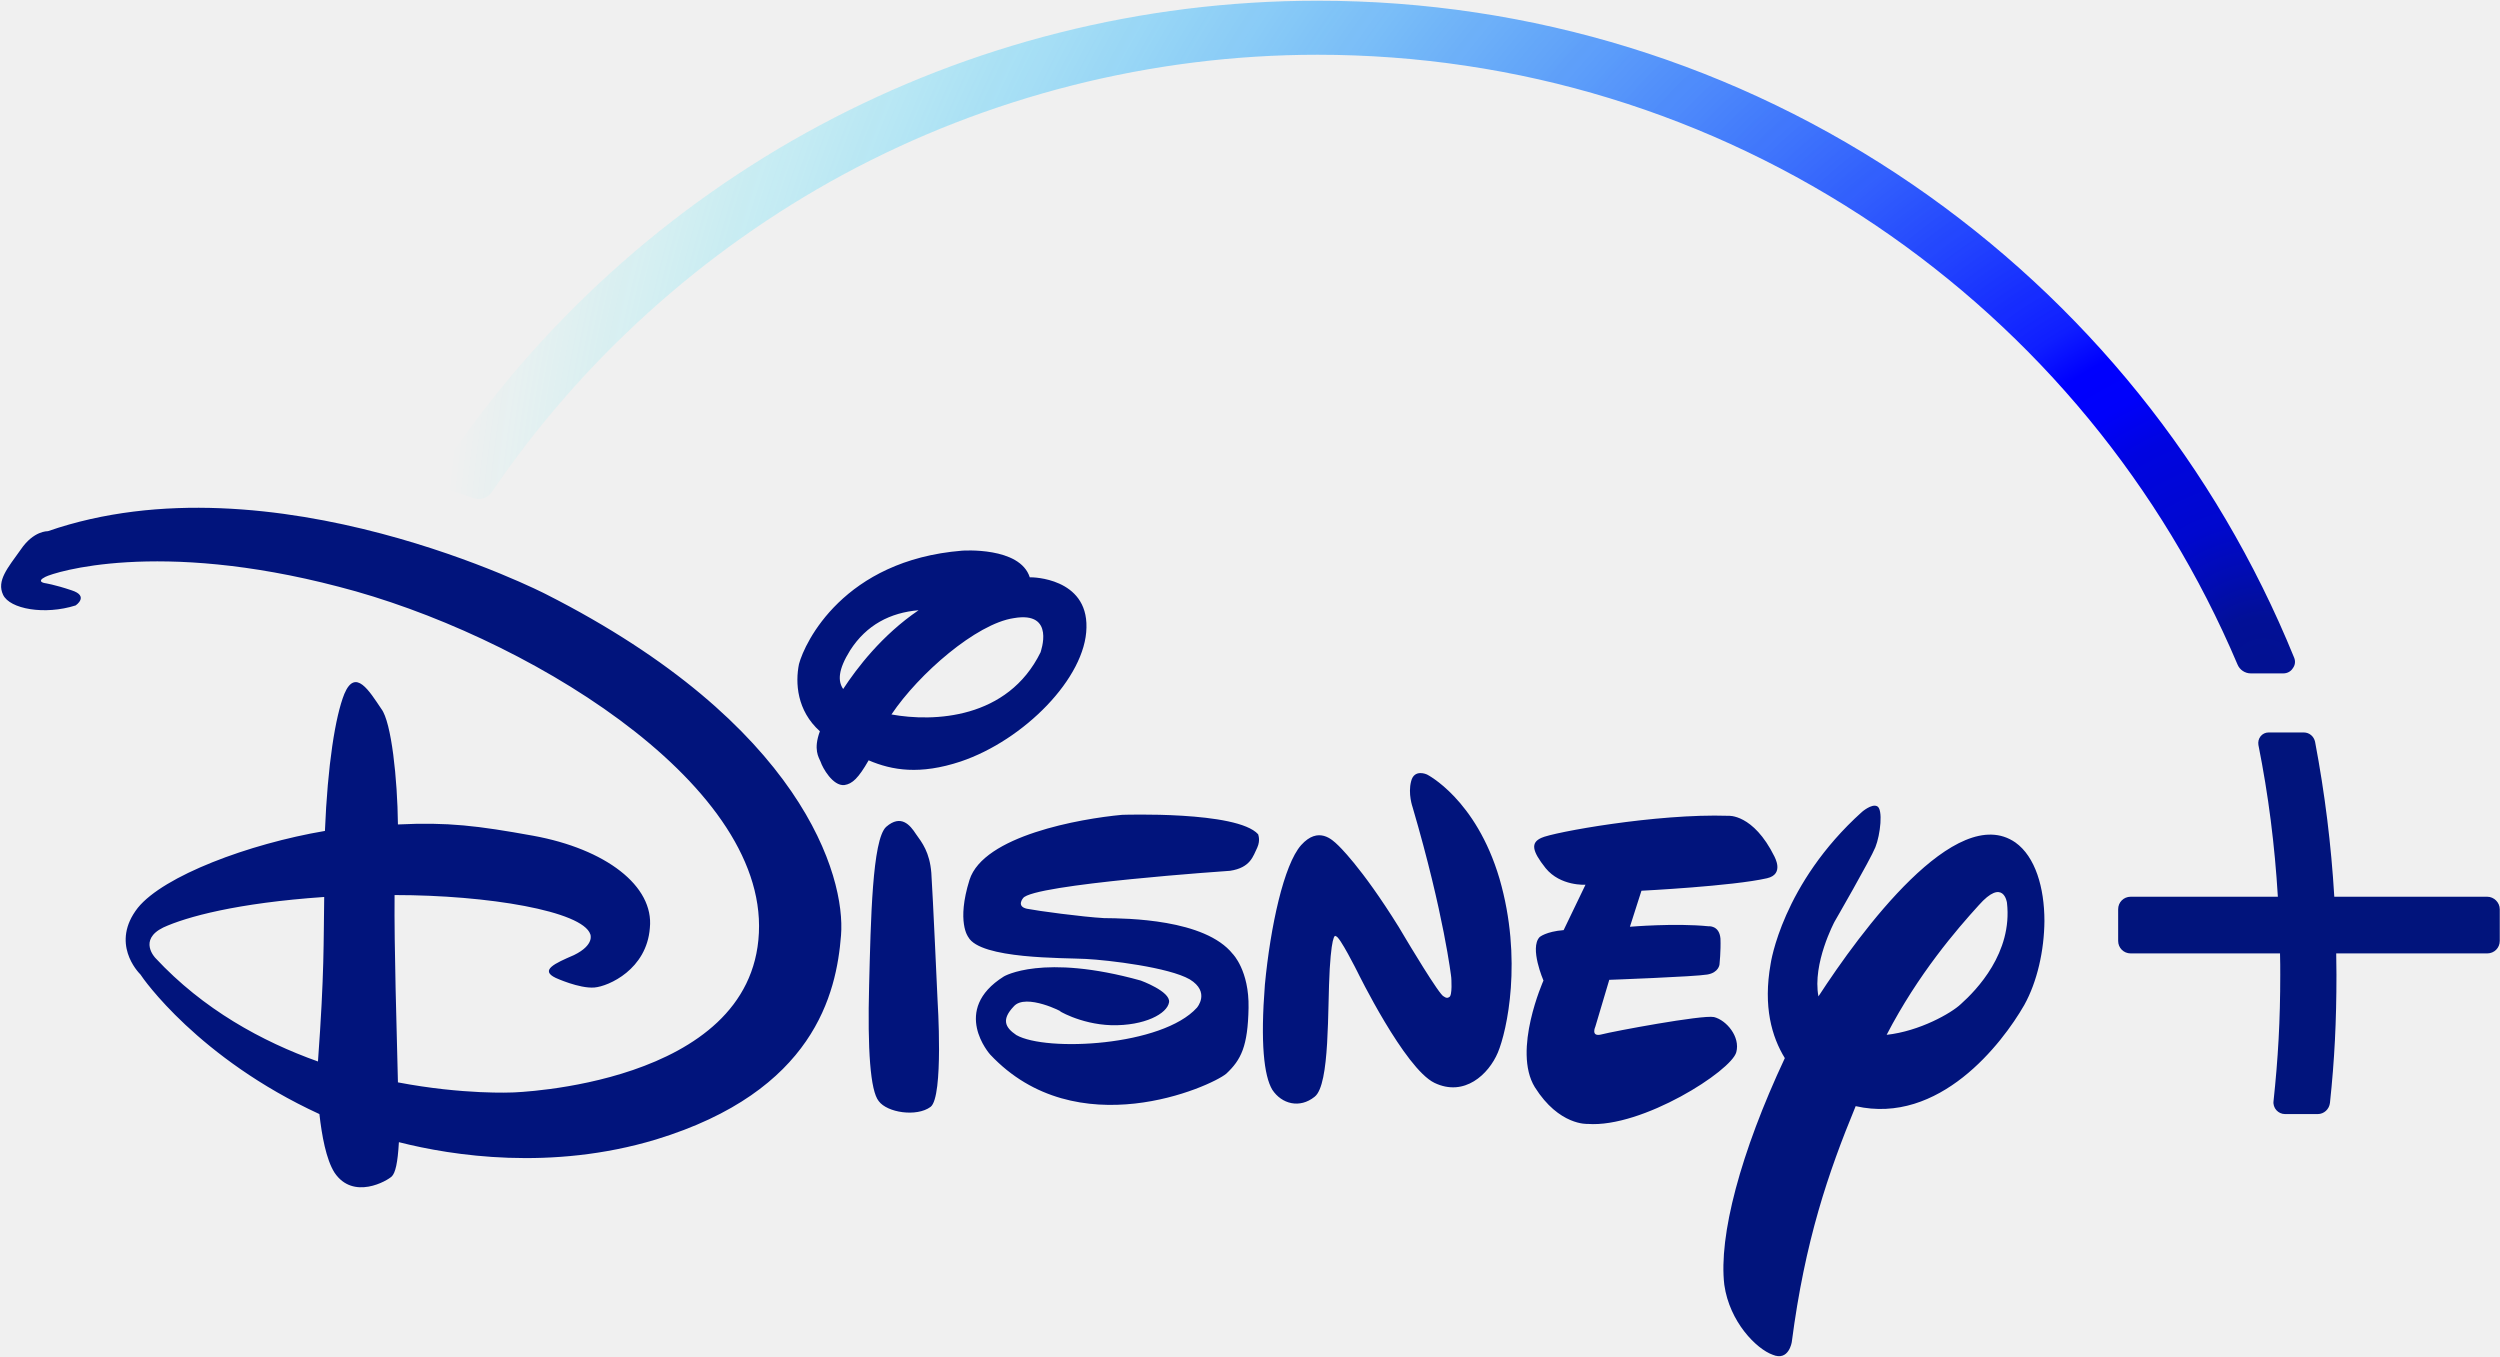
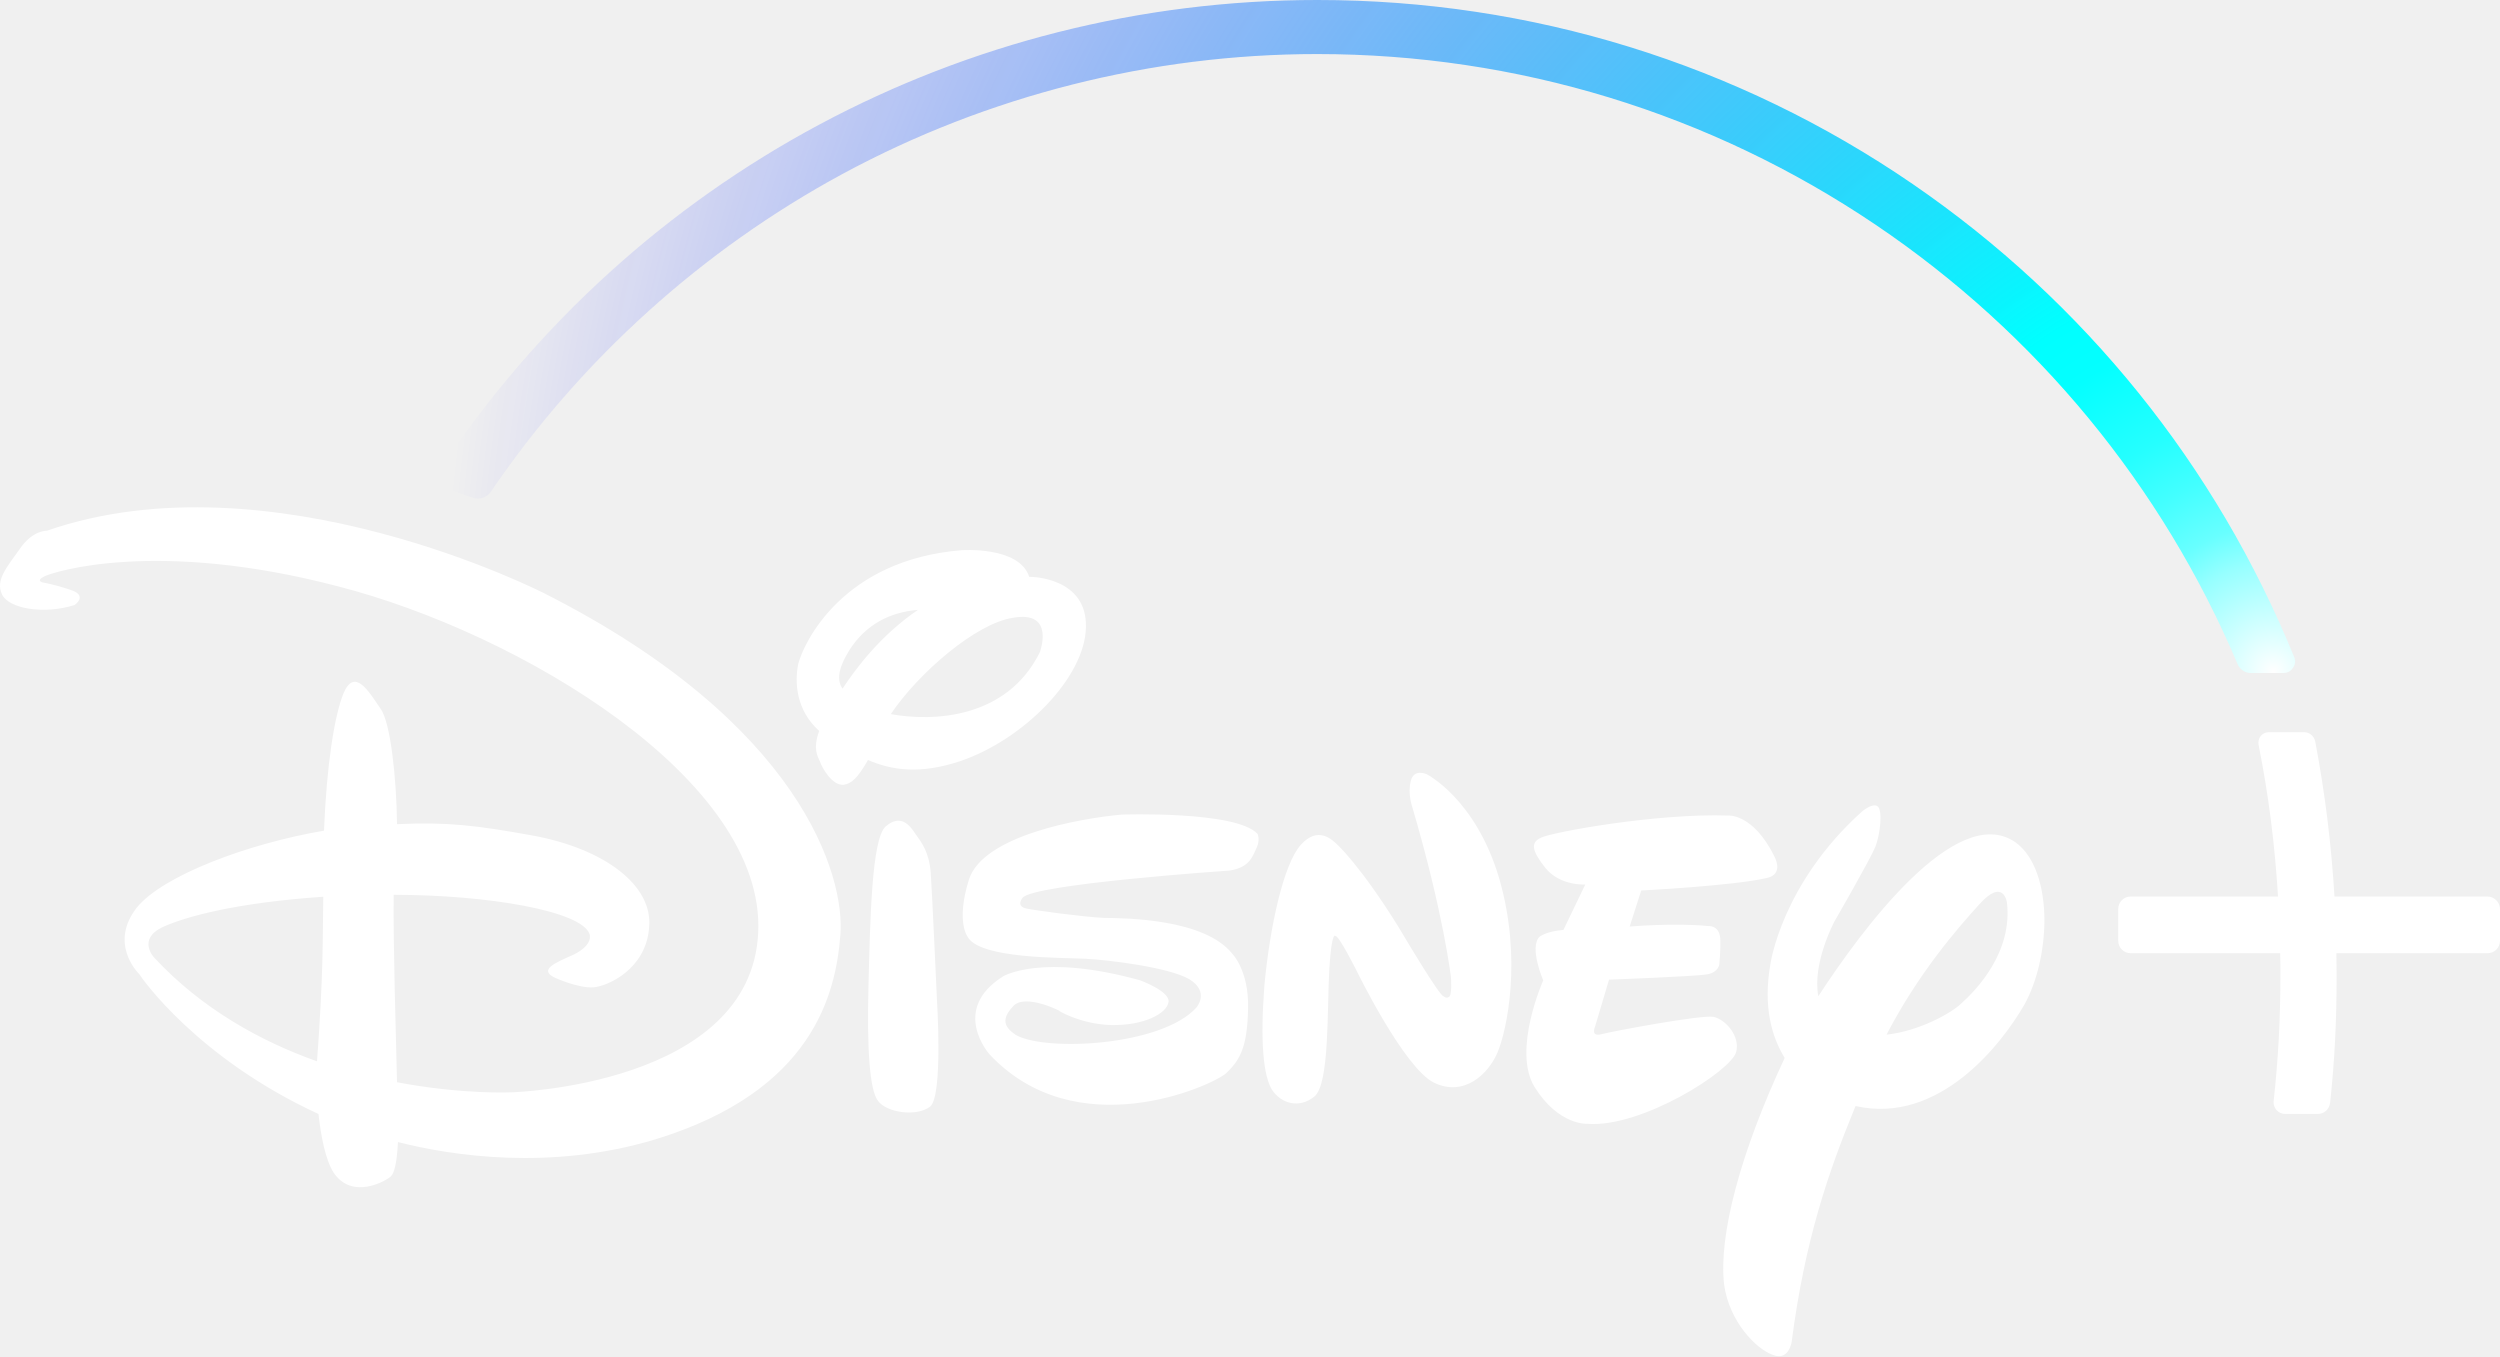
- <svg xmlns="http://www.w3.org/2000/svg" width="1041px" height="565px" viewBox="0 0 1041 565" version="1.1">
-   <g id="Layer_1">
-     <g id="group">
-       <g id="group-1">
-         <g id="group-2">
-           <path id="Path" d="M735.8 365.7 C721.4 369 683.5 370.9 683.5 370.9 L678.7 385.9 C678.7 385.9 697.6 384.3 711.4 385.7 711.4 385.7 715.9 385.2 716.4 390.8 716.6 396 716 401.6 716 401.6 716 401.6 715.7 405 710.9 405.8 705.7 406.7 670.1 408 670.1 408 L664.3 427.5 C664.3 427.5 662.2 432 667 430.7 671.5 429.5 708.8 422.5 713.7 423.5 718.9 424.8 724.7 431.7 723 438.1 721 445.9 683.8 469.7 661.1 468 661.1 468 649.2 468.8 639.1 452.7 629.7 437.4 642.7 408.3 642.7 408.3 642.7 408.3 636.8 394.7 641.1 390.2 641.1 390.2 643.7 387.9 651.1 387.3 L660.2 368.4 C660.2 368.4 649.8 369.1 643.6 361.5 637.8 354.2 637.4 350.9 641.8 348.9 646.5 346.6 689.8 338.7 719.6 339.7 719.6 339.7 730 338.7 738.9 356.7 738.8 356.7 743.2 364 735.8 365.7 Z M623.7 438.3 C619.9 447.3 609.8 456.9 597.3 450.9 584.9 444.9 565.2 404.6 565.2 404.6 565.2 404.6 557.7 389.6 556.3 389.9 556.3 389.9 554.7 387 553.7 403.4 552.7 419.8 553.9 451.7 547.4 456.7 541.2 461.7 533.7 459.7 529.8 453.8 526.3 448 524.8 434.2 526.7 410 529 385.8 534.6 360 541.8 351.9 549 343.9 554.8 349.7 557 351.8 557 351.8 566.6 360.5 582.5 386.1 L585.3 390.8 C585.3 390.8 599.7 415 601.2 414.9 601.2 414.9 602.4 416 603.4 415.2 604.9 414.8 604.3 407 604.3 407 604.3 407 601.3 380.7 588.2 336.1 588.2 336.1 586.2 330.5 587.6 325.3 588.9 320 594.2 322.5 594.2 322.5 594.2 322.5 614.6 332.7 624.4 365.9 634.1 399.4 627.5 429.3 623.7 438.3 Z M523.5 353 C521.8 356.4 520.8 361.3 512.2 362.6 512.2 362.6 429.9 368.2 426 374 426 374 423.1 377.4 427.6 378.4 432.1 379.3 450.7 381.8 459.7 382.3 469.3 382.4 501.7 382.7 513.3 397.2 513.3 397.2 520.2 404.1 519.9 419.7 519.6 435.7 516.8 441.3 510.6 447.1 504.1 452.5 448.3 477.5 412.3 439.1 412.3 439.1 395.7 420.6 418 406.6 418 406.6 434.1 396.9 475 408.3 475 408.3 487.4 412.8 486.8 417.3 486.1 422.1 476.6 427.2 462.8 426.9 449.4 426.5 439.6 420.1 441.5 421.1 443.3 421.8 427.1 413.3 422.1 419.1 417.1 424.4 418.3 427.7 423.2 431 435.7 438.1 484 435.6 498.4 419.6 498.4 419.6 504.1 413.1 495.4 407.8 486.7 402.8 461.8 399.8 452.1 399.3 442.8 398.8 408.2 399.4 403.2 390.2 403.2 390.2 398.2 384 403.7 366.4 409.5 348 449.8 340.9 467.2 339.3 467.2 339.3 515.1 337.6 523.9 347.4 523.8 347.4 525 349.7 523.5 353 Z M387.5 460.9 C381.7 465.2 369.4 463.3 365.9 458.5 362.4 454.2 361.2 437.1 361.9 410.3 362.6 383.2 363.2 349.6 369 344.3 375.2 338.9 379 343.6 381.4 347.3 384 350.9 387.1 354.9 387.8 363.4 388.4 371.9 390.4 416.5 390.4 416.5 390.4 416.5 393 456.7 387.5 460.9 Z M400 317.1 C383.1 322.7 371.5 320.8 361.7 316.6 357.4 324.1 354.9 326.4 351.6 326.9 346.8 327.4 342.5 319.7 341.7 317.2 340.9 315.3 338.6 312.1 341.4 304.5 331.8 295.9 331.1 284.3 332.7 276.5 335.1 267.5 351.3 233.3 400.6 229.3 400.6 229.3 424.7 227.5 428.8 240.4 L429.5 240.4 C429.5 240.4 452.9 240.5 452.4 261.3 452.1 282.2 426.4 308.2 400 317.1 Z M354 270.8 C349 278.8 348.8 283.6 351.1 286.9 356.8 278.2 367.2 264.5 382.5 254.1 370.7 255.1 360.8 260.2 354 270.8 Z M422.1 257.4 C406.6 259.7 382.6 280.5 371.2 297.5 388.7 300.7 419.6 299.5 433.3 271.6 433.2 271.6 439.8 254.3 422.1 257.4 Z M842.9 418.5 C833.6 434.7 807.5 468.5 772.7 460.6 761.2 488.5 751.6 516.6 746.1 558.8 746.1 558.8 744.9 567 738.1 564.1 731.4 561.7 720.2 550.5 718 535 715.6 514.6 724.7 480.1 743.2 440.6 737.8 431.8 734.1 419.2 737.3 401.3 737.3 401.3 742 368.1 775.3 338.1 775.3 338.1 779.3 334.6 781.6 335.7 784.2 336.8 783 347.6 780.9 352.8 778.8 358 763.9 383.8 763.9 383.8 763.9 383.8 754.6 401.2 757.2 414.9 774.7 388 814.5 333.7 839.2 350.8 847.5 356.7 851.3 369.6 851.3 383.5 851.2 395.8 848.3 408.8 842.9 418.5 Z M835.7 375.9 C835.7 375.9 834.3 365.2 823.9 377 814.9 386.9 798.7 405.6 785.6 430.9 799.3 429.4 812.5 421.9 816.5 418.1 823 412.3 838.1 396.7 835.7 375.9 Z M350.2 389.5 C348.3 413.7 339 454.4 273.1 474.5 229.6 487.6 188.5 481.3 166.1 475.6 165.6 484.5 164.6 488.3 163.2 489.8 161.3 491.7 147.1 499.9 139.3 488.3 135.8 482.8 134 472.8 133 463.9 82.6 440.7 59.4 407.3 58.5 405.8 57.4 404.7 45.9 392.7 57.4 378 68.2 364.7 103.5 351.4 135.3 346 136.4 318.8 139.6 298.3 143.4 288.9 148 278 153.8 287.8 158.8 295.2 163 300.7 165.5 324.4 165.7 343.3 186.5 342.3 198.8 343.8 222 348 252.2 353.5 272.4 368.9 270.6 386.4 269.3 403.6 253.5 410.7 247.5 411.2 241.2 411.7 231.4 407.2 231.4 407.2 224.7 404 230.9 401.2 239 397.7 247.8 393.4 245.8 389 245.8 389 242.5 379.4 203.3 372.7 164.3 372.7 164.1 394.2 165.2 429.9 165.7 450.7 193 455.9 213.4 454.9 213.4 454.9 213.4 454.9 313 452.1 316 388.5 319.1 324.8 216.7 263.7 141 244.3 65.4 224.5 22.6 238.3 18.9 240.2 14.9 242.2 18.6 242.8 18.6 242.8 18.6 242.8 22.7 243.4 29.8 245.8 37.3 248.2 31.5 252.1 31.5 252.1 18.6 256.2 4.1 253.6 1.3 247.7 -1.5 241.8 3.2 236.5 8.6 228.9 14 220.9 19.9 221.2 19.9 221.2 113.4 188.8 227.3 247.4 227.3 247.4 334 301.5 352.2 364.9 350.2 389.5 Z M68 386.2 C57.4 391.4 64.7 398.9 64.7 398.9 84.6 420.3 109.1 433.7 132.4 442 135.1 405.1 134.7 392.1 135 373.5 98.6 376 77.6 381.8 68 386.2 Z" fill="#01147c" fill-opacity="1" stroke="none" />
+ <svg xmlns="http://www.w3.org/2000/svg" id="Layer_1" data-name="Layer 1" viewBox="0 0 1041 564.73">
+   <defs>
+     <style>
+       .cls-1 {
+         fill: none;
+       }
+ 
+       .cls-2 {
+         fill: url(#radial-gradient);
+       }
+ 
+       .cls-3 {
+         fill: #fff;
+       }
+     </style>
+     <radialGradient id="radial-gradient" cx="1456.49" cy="35.66" fx="1456.49" fy="35.66" r="857.23" gradientTransform="translate(-349.63 311.38) scale(.89 -.89)" gradientUnits="userSpaceOnUse">
+       <stop offset="0" stop-color="#fff" />
+       <stop offset=".03" stop-color="#cbffff" />
+       <stop offset=".06" stop-color="#96ffff" />
+       <stop offset=".08" stop-color="#68ffff" />
+       <stop offset=".11" stop-color="#43ffff" />
+       <stop offset=".14" stop-color="#25ffff" />
+       <stop offset=".17" stop-color="#1ff" />
+       <stop offset=".19" stop-color="#04ffff" />
+       <stop offset=".22" stop-color="aqua" />
+       <stop offset="1" stop-color="blue" stop-opacity="0" />
+     </radialGradient>
+   </defs>
+   <g id="Layer_1-2" data-name="Layer 1">
+     <g id="g50">
+       <g id="g11">
+         <g id="g9">
+           <path id="path7" class="cls-3" d="M735.73,365.6c-14.41,3.3-52.33,5.2-52.33,5.2l-4.8,15.01s18.91-1.6,32.72-.2c0,0,4.5-.5,5,5.1.2,5.2-.4,10.81-.4,10.81,0,0-.3,3.4-5.1,4.2-5.2.9-40.82,2.2-40.82,2.2l-5.8,19.51s-2.1,4.5,2.7,3.2c4.5-1.2,41.82-8.2,46.73-7.2,5.2,1.3,11.01,8.2,9.31,14.61-2,7.8-39.22,31.62-61.93,29.92,0,0-11.91.8-22.01-15.31-9.41-15.31,3.6-44.42,3.6-44.42,0,0-5.9-13.61-1.6-18.11,0,0,2.6-2.3,10.01-2.9l9.1-18.91s-10.41.7-16.61-6.9c-5.8-7.3-6.2-10.61-1.8-12.61,4.7-2.3,48.03-10.21,77.84-9.21,0,0,10.41-1,19.31,17.01-.1,0,4.3,7.3-3.1,9h0ZM623.57,438.24c-3.8,9-13.91,18.61-26.41,12.61-12.41-6-32.12-46.33-32.12-46.33,0,0-7.5-15.01-8.9-14.71,0,0-1.6-2.9-2.6,13.51-1,16.41.2,48.33-6.3,53.33-6.2,5-13.71,3-17.61-2.9-3.5-5.8-5-19.61-3.1-43.82,2.3-24.21,7.9-50.03,15.11-58.13,7.2-8,13.01-2.2,15.21-.1,0,0,9.61,8.7,25.51,34.32l2.8,4.7s14.41,24.21,15.91,24.11c0,0,1.2,1.1,2.2.3,1.5-.4.9-8.2.9-8.2,0,0-3-26.31-16.11-70.94,0,0-2-5.6-.6-10.81,1.3-5.3,6.6-2.8,6.6-2.8,0,0,20.41,10.21,30.22,43.42,9.71,33.52,3.1,63.43-.7,72.44h0ZM523.32,352.89c-1.7,3.4-2.7,8.3-11.31,9.61,0,0-82.34,5.6-86.25,11.41,0,0-2.9,3.4,1.6,4.4,4.5.9,23.11,3.4,32.12,3.9,9.61.1,42.02.4,53.63,14.91,0,0,6.9,6.9,6.6,22.51-.3,16.01-3.1,21.61-9.31,27.41-6.5,5.4-62.33,30.42-98.35-8,0,0-16.61-18.51,5.7-32.52,0,0,16.11-9.71,57.03,1.7,0,0,12.41,4.5,11.81,9-.7,4.8-10.21,9.91-24.01,9.61-13.41-.4-23.21-6.8-21.31-5.8,1.8.7-14.41-7.8-19.41-2-5,5.3-3.8,8.6,1.1,11.91,12.51,7.1,60.83,4.6,75.24-11.41,0,0,5.7-6.5-3-11.81-8.7-5-33.62-8-43.32-8.5-9.31-.5-43.92.1-48.93-9.1,0,0-5-6.2.5-23.81,5.8-18.41,46.12-25.51,63.53-27.11,0,0,47.93-1.7,56.73,8.1-.1,0,1.1,2.3-.4,5.6h0ZM387.25,460.85c-5.8,4.3-18.11,2.4-21.61-2.4-3.5-4.3-4.7-21.41-4-48.23.7-27.11,1.3-60.73,7.1-66.04,6.2-5.4,10.01-.7,12.41,3,2.6,3.6,5.7,7.6,6.4,16.11.6,8.5,2.6,53.13,2.6,53.13,0,0,2.6,40.22-2.9,44.42h0ZM399.75,316.97c-16.91,5.6-28.52,3.7-38.32-.5-4.3,7.5-6.8,9.81-10.11,10.31-4.8.5-9.1-7.2-9.91-9.71-.8-1.9-3.1-5.1-.3-12.71-9.61-8.6-10.31-20.21-8.7-28.02,2.4-9,18.61-43.22,67.94-47.23,0,0,24.11-1.8,28.22,11.11h.7s23.41.1,22.91,20.91c-.3,20.91-26.01,46.93-52.43,55.83h0ZM353.73,270.65c-5,8-5.2,12.81-2.9,16.11,5.7-8.7,16.11-22.41,31.42-32.82-11.81,1-21.71,6.1-28.52,16.71ZM421.86,257.24c-15.51,2.3-39.52,23.11-50.93,40.12,17.51,3.2,48.43,2,62.13-25.91-.1,0,6.5-17.31-11.21-14.21h0ZM842.89,418.43c-9.31,16.21-35.42,50.03-70.24,42.12-11.51,27.92-21.11,56.03-26.61,98.25,0,0-1.2,8.2-8,5.3-6.7-2.4-17.91-13.61-20.11-29.12-2.4-20.41,6.7-54.93,25.21-94.45-5.4-8.8-9.1-21.41-5.9-39.32,0,0,4.7-33.22,38.02-63.23,0,0,4-3.5,6.3-2.4,2.6,1.1,1.4,11.91-.7,17.11-2.1,5.2-17.01,31.02-17.01,31.02,0,0-9.31,17.41-6.7,31.12,17.51-26.91,57.33-81.24,82.04-64.13,8.3,5.9,12.11,18.81,12.11,32.72-.1,12.31-3,25.31-8.4,35.02h0ZM835.69,375.8s-1.4-10.71-11.81,1.1c-9,9.91-25.21,28.62-38.32,53.93,13.71-1.5,26.91-9,30.92-12.81,6.5-5.8,21.61-21.41,19.21-42.22h0ZM349.92,389.41c-1.9,24.21-11.21,64.94-77.14,85.05-43.52,13.11-84.65,6.8-107.06,1.1-.5,8.9-1.5,12.71-2.9,14.21-1.9,1.9-16.11,10.11-23.91-1.5-3.5-5.5-5.3-15.51-6.3-24.41-50.43-23.21-73.64-56.63-74.54-58.13-1.1-1.1-12.61-13.11-1.1-27.82,10.81-13.31,46.13-26.61,77.94-32.02,1.1-27.21,4.3-47.73,8.1-57.13,4.6-10.91,10.41-1.1,15.41,6.3,4.2,5.5,6.7,29.22,6.9,48.13,20.81-1,33.12.5,56.33,4.7,30.22,5.5,50.43,20.91,48.63,38.42-1.3,17.21-17.11,24.31-23.11,24.81-6.3.5-16.11-4-16.11-4-6.7-3.2-.5-6,7.6-9.51,8.8-4.3,6.8-8.7,6.8-8.7-3.3-9.61-42.52-16.31-81.54-16.31-.2,21.51.9,57.23,1.4,78.04,27.31,5.2,47.73,4.2,47.73,4.2,0,0,99.65-2.8,102.66-66.44,3.1-63.73-99.35-124.87-175.09-144.28-75.64-19.81-118.46-6-122.17-4.1-4,2-.3,2.6-.3,2.6,0,0,4.1.6,11.21,3,7.5,2.4,1.7,6.3,1.7,6.3-12.91,4.1-27.41,1.5-30.22-4.4-2.8-5.9,1.9-11.21,7.3-18.81,5.4-8,11.31-7.7,11.31-7.7,93.55-32.42,207.51,26.21,207.51,26.21,106.76,54.13,124.97,117.56,122.97,142.18h0ZM67.57,386.11c-10.61,5.2-3.3,12.71-3.3,12.71,19.91,21.41,44.42,34.82,67.74,43.12,2.7-36.92,2.3-49.93,2.6-68.54-36.42,2.5-57.43,8.3-67.04,12.71Z" />
        </g>
      </g>
-       <g id="group-3">
-         <g id="group-4">
-           <g id="group-5">
-             <path id="Path-1" d="M1040.9 378.6 L1040.9 391.8 C1040.9 394.7 1038.6 397 1035.7 397 L972.8 397 C972.8 400.3 972.9 403.2 972.9 405.9 972.9 425.4 972.1 441.3 970.2 459.2 969.9 461.9 967.7 463.9 965.1 463.9 L951.5 463.9 C950.1 463.9 948.8 463.3 947.9 462.3 947 461.3 946.5 459.9 946.7 458.5 948.6 440.7 949.5 425 949.5 405.9 949.5 403.1 949.5 400.2 949.4 397 L887.2 397 C884.3 397 882 394.7 882 391.8 L882 378.6 C882 375.7 884.3 373.4 887.2 373.4 L948.5 373.4 C947.2 351.9 944.6 331.2 940.4 310.2 940.2 308.9 940.5 307.6 941.3 306.6 942.1 305.6 943.3 305 944.6 305 L959.3 305 C961.6 305 963.5 306.6 964 308.9 968.1 330.6 970.7 351.7 972 373.4 L1035.7 373.4 C1038.5 373.4 1040.9 375.8 1040.9 378.6 Z" fill="#01147c" fill-opacity="1" stroke="none" />
+       <g id="g19">
+         <g id="g17">
+           <g id="g15">
+             <path id="path13" class="cls-3" d="M1041,378.51v13.21c0,2.9-2.3,5.2-5.2,5.2h-62.93c0,3.3.1,6.2.1,8.9,0,19.51-.8,35.42-2.7,53.33-.3,2.7-2.5,4.7-5.1,4.7h-13.61c-1.4,0-2.7-.6-3.6-1.6s-1.4-2.4-1.2-3.8c1.9-17.81,2.8-33.52,2.8-52.63,0-2.8,0-5.7-.1-8.9h-62.23c-2.9,0-5.2-2.3-5.2-5.2v-13.21c0-2.9,2.3-5.2,5.2-5.2h61.33c-1.3-21.51-3.9-42.22-8.1-63.23-.2-1.3.1-2.6.9-3.6s2-1.6,3.3-1.6h14.71c2.3,0,4.2,1.6,4.7,3.9,4.1,21.71,6.7,42.82,8,64.54h63.73c2.8,0,5.2,2.4,5.2,5.2h0Z" />
          </g>
        </g>
      </g>
-       <g id="group-6">
-         <g id="group-7">
-           <path id="Path-2" d="M200.2 204.3 L200.1 204.3 M199.4 204.4 C199.1 204.4 198.8 204.3 198.5 204.3 198.8 204.4 199.1 204.4 199.4 204.4 L199.7 204.4 C199.6 204.4 199.5 204.4 199.4 204.4 Z M199.4 204.4 C199.1 204.4 198.8 204.3 198.5 204.3 198.8 204.4 199.1 204.4 199.4 204.4 L199.7 204.4 C199.6 204.4 199.5 204.4 199.4 204.4 Z" fill="none" stroke="none" />
-           <defs>
-             <radialGradient id="radial-gradient" gradientUnits="userSpaceOnUse" cx="942.524" cy="279.896" r="760.124" fx="942.524" fy="279.896">
-               <stop offset="0.007" stop-color="#021192" stop-opacity="1" />
-               <stop offset="0.03" stop-color="#021096" stop-opacity="1" />
-               <stop offset="0.057" stop-color="#010cb4" stop-opacity="1" />
-               <stop offset="0.084" stop-color="#0008ce" stop-opacity="1" />
-               <stop offset="0.111" stop-color="#0006d7" stop-opacity="1" />
-               <stop offset="0.138" stop-color="#0004e1" stop-opacity="1" />
-               <stop offset="0.165" stop-color="#0001fa" stop-opacity="1" />
-               <stop offset="0.191" stop-color="#0000fe" stop-opacity="1" />
-               <stop offset="0.216" stop-color="#0f1eff" stop-opacity="1" />
-               <stop offset="1" stop-color="#00ffff" stop-opacity="0" />
-             </radialGradient>
-           </defs>
-           <path id="Path-3" d="M955.3 273.9 C922.8 194 867.9 125.9 796.5 76.9 723.4 26.8 637.7 0.3 548.7 0.3 401.5 0.3 264.9 73.4 183.4 195.9 182.5 197.2 182.3 198.9 182.8 200.4 183.3 202 184.5 203.1 186 203.6 L197.4 207.5 C198.1 207.7 198.8 207.8 199.4 207.8 201.5 207.8 203.5 206.7 204.7 205 242.1 150 292.7 104.3 351.1 72.7 411.4 40.1 479.7 22.8 548.6 22.8 631.9 22.8 712.2 47.4 781 93.8 848.1 139.1 900.2 202.4 931.7 276.7 932.6 278.9 934.8 280.4 937.2 280.4 L950.8 280.4 C952.4 280.4 953.9 279.6 954.7 278.3 955.7 277 955.9 275.4 955.3 273.9 Z M199.4 204.4 C199.1 204.4 198.8 204.3 198.5 204.2 198.8 204.3 199.1 204.4 199.4 204.4 L199.6 204.4 C199.6 204.4 199.5 204.4 199.4 204.4 Z M934.4 278.6 C934.7 278.8 935 279 935.3 279.1 935 278.9 934.7 278.8 934.4 278.6 Z" fill-opacity="1" fill="url(#radial-gradient)" stroke="none" />
+       <g id="g48">
+         <g id="g46">
+           <path id="path21" class="cls-1" d="M199.84,204.11h-.1M199.04,204.21c-.3,0-.6-.1-.9-.1.3.1.6.1.9.1h.3-.3ZM199.04,204.21c-.3,0-.6-.1-.9-.1.3.1.6.1.9.1h.3-.3Z" />
+           <path id="path44" class="cls-2" d="M955.35,273.75c-32.52-79.94-87.45-148.08-158.89-197.11C723.33,26.51,637.58,0,548.53,0c-147.28,0-283.95,73.14-365.5,195.71-.9,1.3-1.1,3-.6,4.5.5,1.6,1.7,2.7,3.2,3.2l11.41,3.9c.7.2,1.4.3,2,.3,2.1,0,4.1-1.1,5.3-2.8,37.42-55.03,88.05-100.75,146.48-132.37,60.33-32.62,128.67-49.93,197.61-49.93,83.35,0,163.69,24.61,232.53,71.04,67.14,45.32,119.26,108.66,150.78,183,.9,2.2,3.1,3.7,5.5,3.7h13.61c1.6,0,3.1-.8,3.9-2.1,1-1.3,1.2-2.9.6-4.4ZM199.04,204.21c-.3,0-.6-.1-.9-.2.3.1.6.2.9.2ZM934.44,278.45c.3.2.6.4.9.5-.3-.2-.6-.3-.9-.5Z" />
        </g>
      </g>
    </g>
  </g>
</svg>
